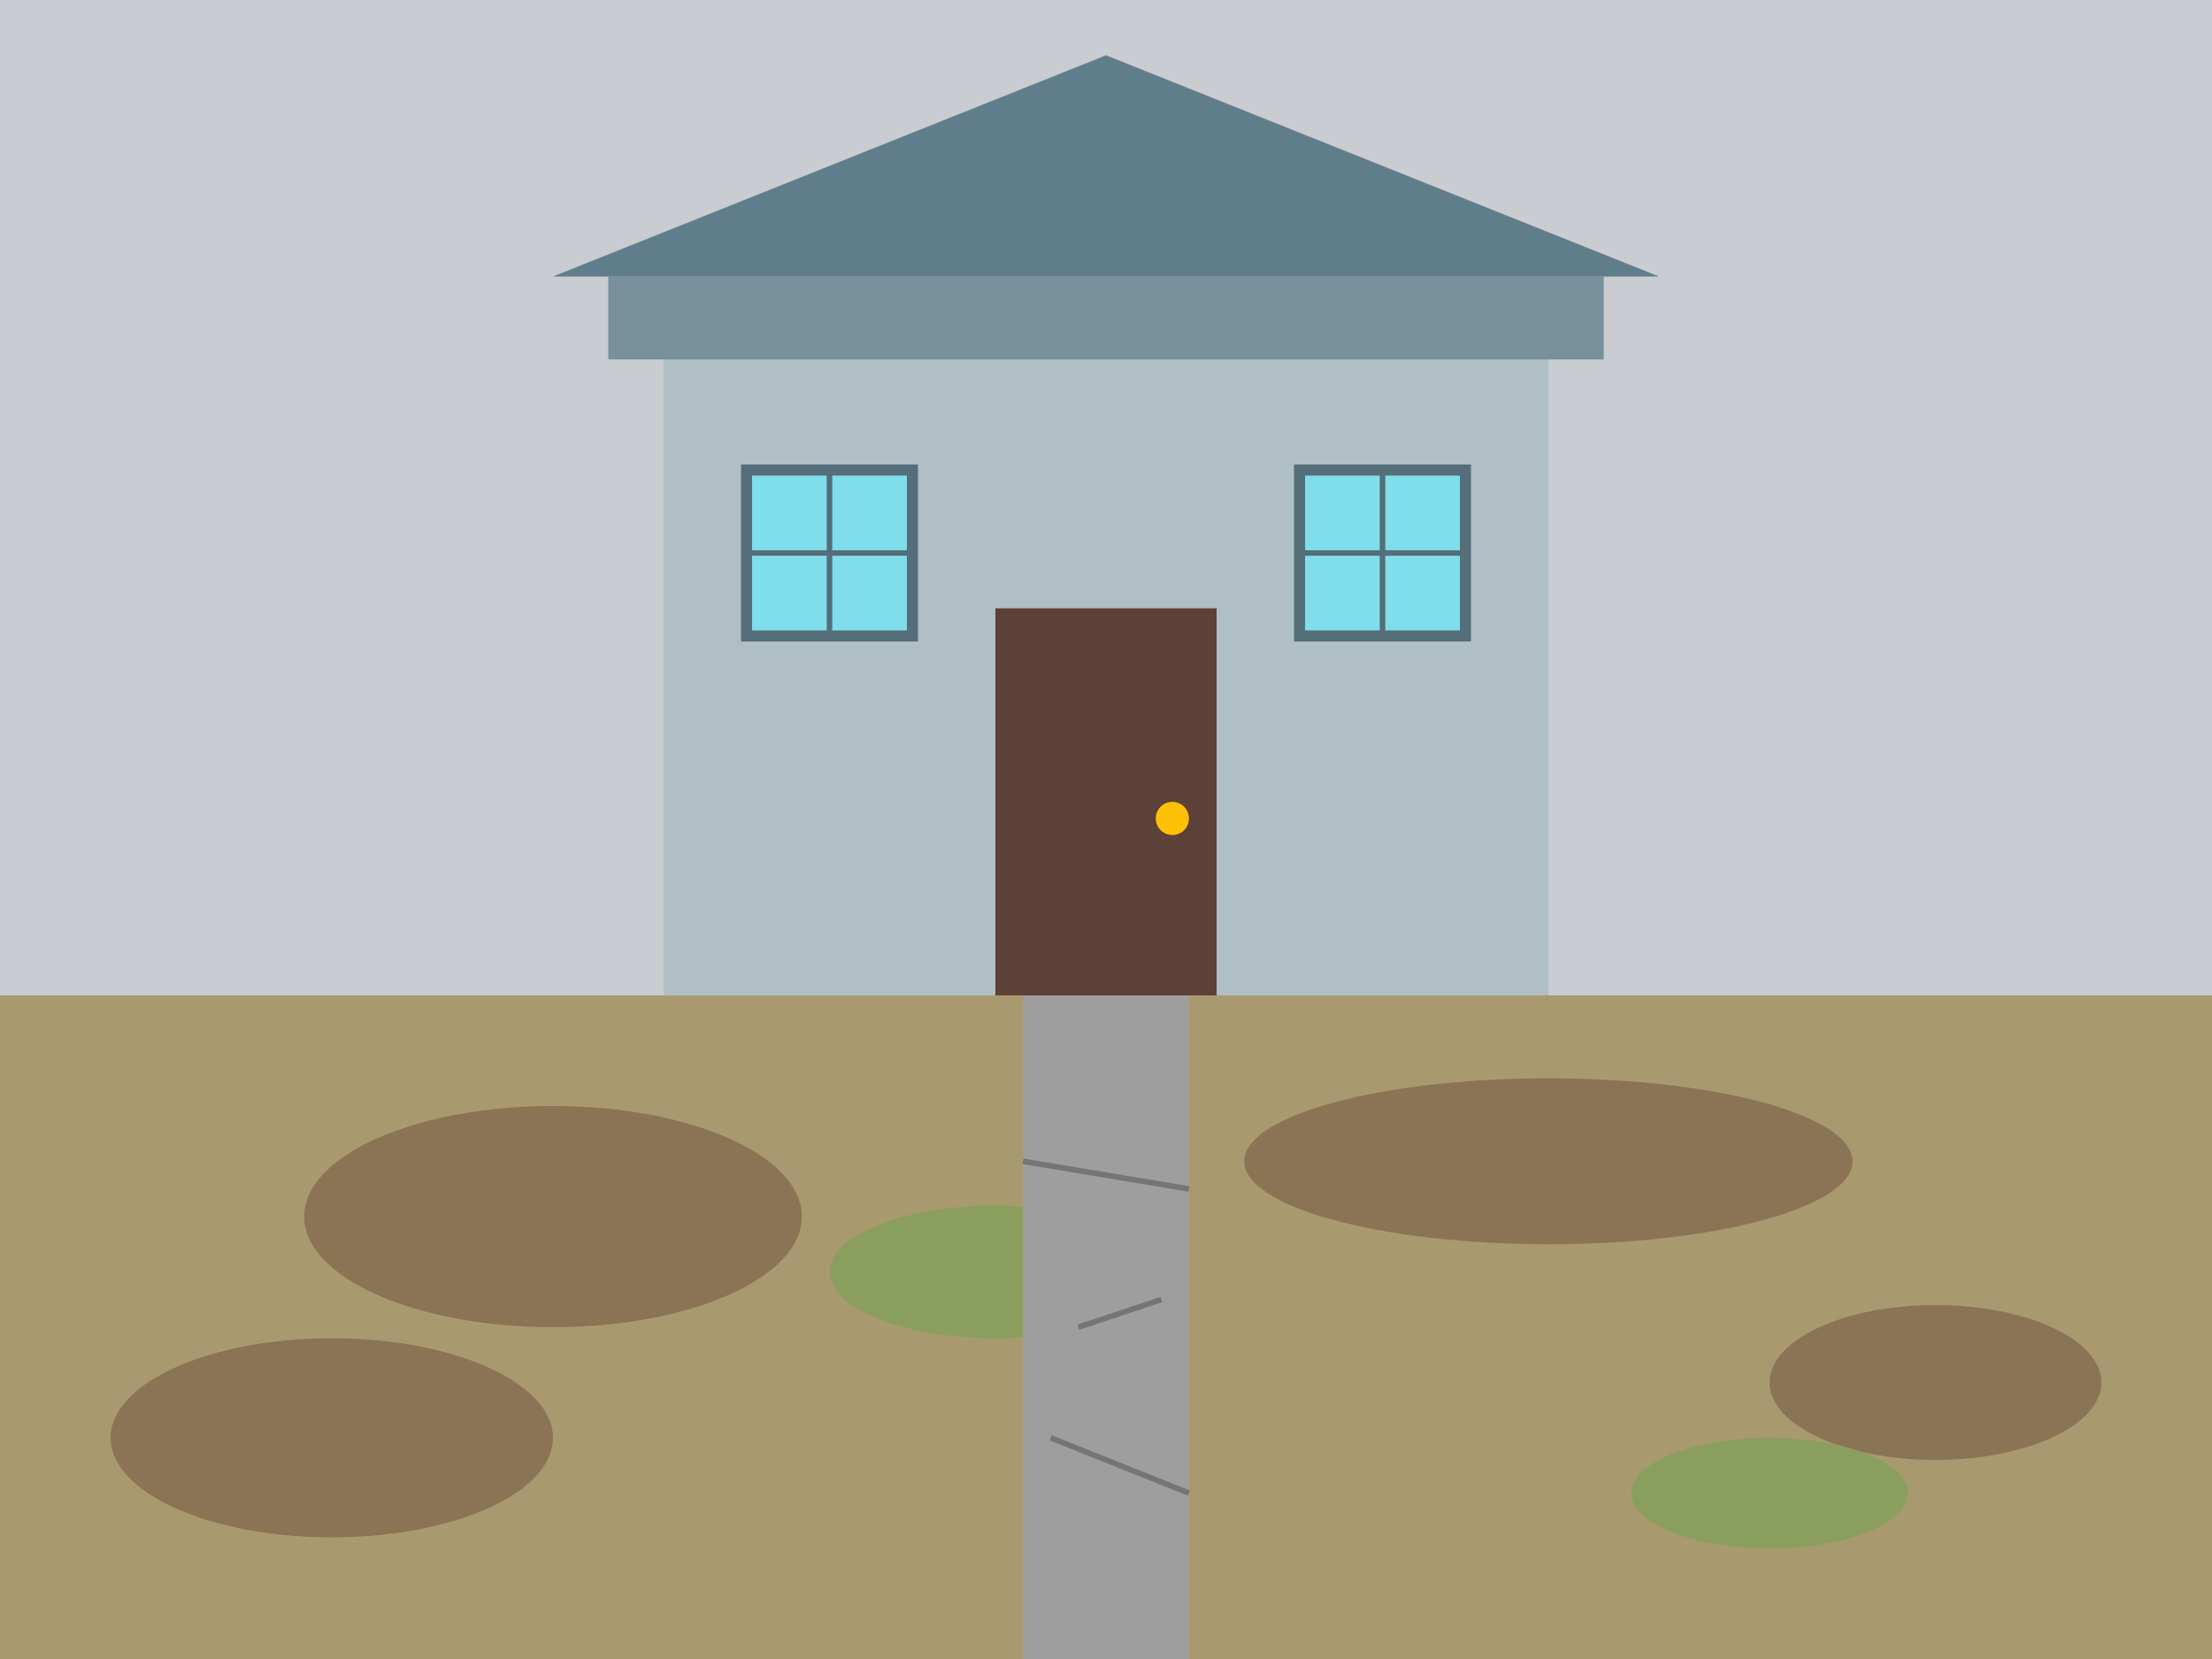
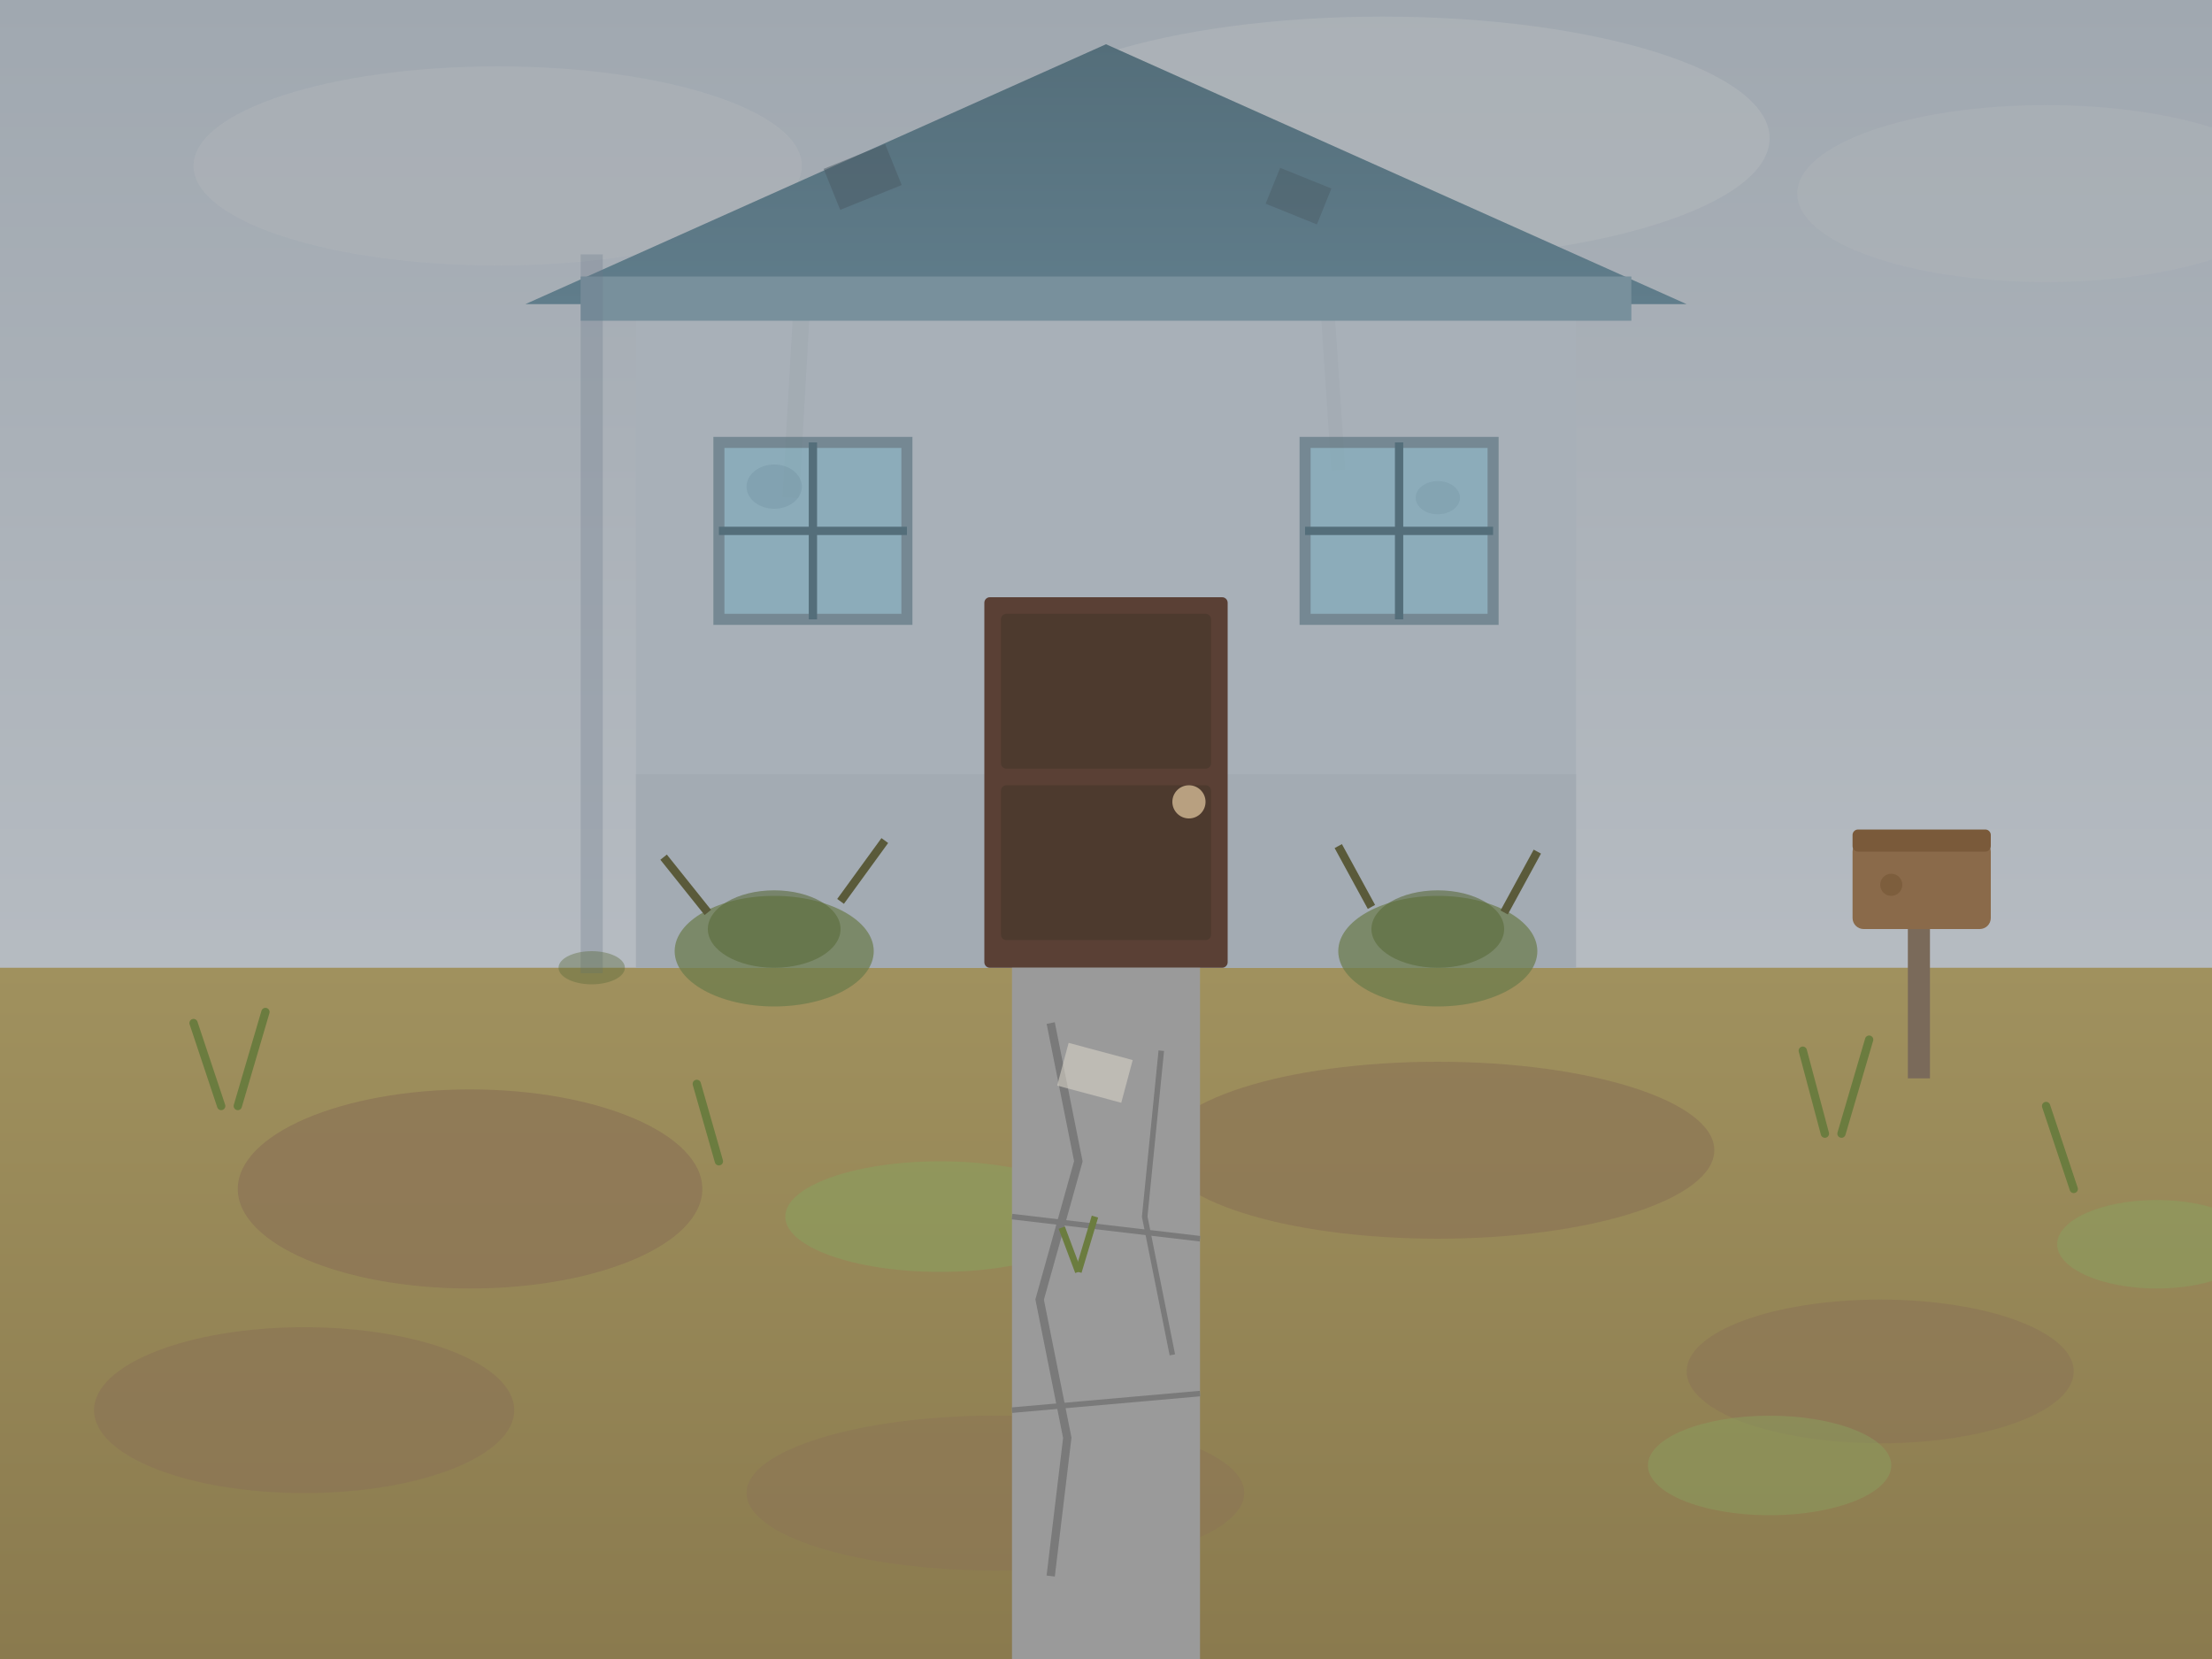
<svg xmlns="http://www.w3.org/2000/svg" viewBox="0 0 400 300">
-   <rect width="400" height="300" fill="#c9ccd0" />
-   <rect y="180" width="400" height="120" fill="#a89a6e" />
-   <ellipse cx="100" cy="220" rx="45" ry="20" fill="#8B7355" />
-   <ellipse cx="280" cy="210" rx="55" ry="15" fill="#8B7355" />
-   <ellipse cx="60" cy="260" rx="40" ry="18" fill="#8B7355" />
-   <ellipse cx="350" cy="250" rx="30" ry="14" fill="#8B7355" />
-   <ellipse cx="180" cy="230" rx="30" ry="12" fill="#8a9e5e" />
-   <ellipse cx="320" cy="270" rx="25" ry="10" fill="#8a9e5e" />
-   <rect x="120" y="60" width="160" height="120" fill="#B0BEC5" />
-   <rect x="110" y="50" width="180" height="15" fill="#78909C" />
-   <polygon points="100,50 200,10 300,50" fill="#607D8B" />
-   <rect x="180" y="110" width="40" height="70" fill="#5D4037" />
-   <circle cx="212" cy="148" r="3" fill="#FFC107" />
-   <rect x="135" y="85" width="30" height="30" fill="#80DEEA" stroke="#546E7A" stroke-width="2" />
-   <line x1="150" y1="85" x2="150" y2="115" stroke="#546E7A" stroke-width="1" />
-   <line x1="135" y1="100" x2="165" y2="100" stroke="#546E7A" stroke-width="1" />
-   <rect x="235" y="85" width="30" height="30" fill="#80DEEA" stroke="#546E7A" stroke-width="2" />
-   <line x1="250" y1="85" x2="250" y2="115" stroke="#546E7A" stroke-width="1" />
-   <line x1="235" y1="100" x2="265" y2="100" stroke="#546E7A" stroke-width="1" />
-   <rect x="185" y="180" width="30" height="120" fill="#9E9E9E" />
-   <line x1="185" y1="210" x2="215" y2="215" stroke="#757575" stroke-width="1" />
-   <line x1="195" y1="240" x2="210" y2="235" stroke="#757575" stroke-width="1" />
-   <line x1="190" y1="260" x2="215" y2="270" stroke="#757575" stroke-width="1" />
+   <defs>
+     <linearGradient id="graySkyFY" x1="0" y1="0" x2="0" y2="1">
+       <stop offset="0%" stop-color="#a0a8b0" />
+       <stop offset="100%" stop-color="#c5c9ce" />
+     </linearGradient>
+     <linearGradient id="patchyLawn" x1="0" y1="0" x2="0" y2="1">
+       <stop offset="0%" stop-color="#a0915e" />
+       <stop offset="100%" stop-color="#8a7a4e" />
+     </linearGradient>
+     <linearGradient id="roofGrad" x1="0" y1="0" x2="0" y2="1">
+       <stop offset="0%" stop-color="#546E7A" />
+       <stop offset="100%" stop-color="#607D8B" />
+     </linearGradient>
+   </defs>
+   <rect width="400" height="300" fill="url(#graySkyFY)" />
+   <ellipse cx="90" cy="30" rx="55" ry="18" fill="#aeb3b8" opacity="0.6" />
+   <ellipse cx="250" cy="25" rx="70" ry="22" fill="#b3b8bc" opacity="0.55" />
+   <ellipse cx="370" cy="35" rx="45" ry="16" fill="#aeb3b8" opacity="0.5" />
+   <rect y="175" width="400" height="125" fill="url(#patchyLawn)" />
+   <ellipse cx="85" cy="215" rx="42" ry="18" fill="#8B7355" opacity="0.7" />
+   <ellipse cx="260" cy="208" rx="50" ry="16" fill="#8B7355" opacity="0.65" />
+   <ellipse cx="55" cy="255" rx="38" ry="15" fill="#8B7355" opacity="0.6" />
+   <ellipse cx="340" cy="248" rx="35" ry="13" fill="#8B7355" opacity="0.55" />
+   <ellipse cx="180" cy="270" rx="45" ry="14" fill="#8B7355" opacity="0.5" />
+   <ellipse cx="170" cy="220" rx="28" ry="10" fill="#8a9e5e" opacity="0.6" />
+   <ellipse cx="320" cy="265" rx="22" ry="9" fill="#8a9e5e" opacity="0.5" />
+   <ellipse cx="390" cy="225" rx="18" ry="8" fill="#8a9e5e" opacity="0.55" />
+   <g stroke="#6b7c3f" stroke-width="1.5" stroke-linecap="round">
+     <line x1="40" y1="200" x2="35" y2="185" />
+     <line x1="43" y1="200" x2="48" y2="183" />
+     <line x1="130" y1="210" x2="126" y2="196" />
+     <line x1="330" y1="205" x2="326" y2="190" />
+     <line x1="333" y1="205" x2="338" y2="188" />
+     <line x1="375" y1="215" x2="370" y2="200" />
+   </g>
+   <rect x="115" y="55" width="170" height="120" fill="#a8b0b8" />
+   <rect x="115" y="140" width="170" height="35" fill="#9da5ad" opacity="0.5" />
+   <line x1="145" y1="55" x2="143" y2="90" stroke="#96a0a8" stroke-width="3" opacity="0.3" />
+   <line x1="240" y1="55" x2="242" y2="85" stroke="#96a0a8" stroke-width="2.5" opacity="0.25" />
+   <polygon points="95,55 200,8 305,55" fill="url(#roofGrad)" />
+   <rect x="150" y="28" width="12" height="8" fill="#4a5a64" transform="rotate(-22 156 32)" opacity="0.5" />
+   <rect x="230" y="32" width="10" height="7" fill="#4a5a64" transform="rotate(22 235 35)" opacity="0.45" />
+   <rect x="105" y="50" width="190" height="8" fill="#78909C" />
+   <rect x="178" y="108" width="44" height="67" fill="#5a4035" rx="1" />
+   <rect x="181" y="111" width="38" height="28" fill="#4d3a2e" rx="1" />
+   <rect x="181" y="142" width="38" height="28" fill="#4d3a2e" rx="1" />
+   <circle cx="215" cy="145" r="3" fill="#B8A080" />
+   <rect x="130" y="80" width="34" height="32" fill="#7aAaBA" opacity="0.6" stroke="#546E7A" stroke-width="2" />
+   <line x1="147" y1="80" x2="147" y2="112" stroke="#546E7A" stroke-width="1.5" />
+   <line x1="130" y1="96" x2="164" y2="96" stroke="#546E7A" stroke-width="1.5" />
+   <ellipse cx="140" cy="88" rx="5" ry="4" fill="#6a8a9a" opacity="0.3" />
+   <rect x="236" y="80" width="34" height="32" fill="#7aAaBA" opacity="0.6" stroke="#546E7A" stroke-width="2" />
+   <line x1="253" y1="80" x2="253" y2="112" stroke="#546E7A" stroke-width="1.5" />
+   <line x1="236" y1="96" x2="270" y2="96" stroke="#546E7A" stroke-width="1.5" />
+   <ellipse cx="260" cy="90" rx="4" ry="3" fill="#6a8a9a" opacity="0.25" />
+   <rect x="183" y="175" width="34" height="125" fill="#9a9a9a" />
+   <path d="M190 185 L195 210 L188 235 L193 260 L190 285" stroke="#7a7a7a" stroke-width="1.5" fill="none" />
+   <path d="M210 190 L207 220 L212 245" stroke="#7a7a7a" stroke-width="1" fill="none" />
+   <line x1="183" y1="220" x2="217" y2="224" stroke="#7a7a7a" stroke-width="1" />
+   <line x1="183" y1="255" x2="217" y2="252" stroke="#7a7a7a" stroke-width="1" />
+   <line x1="195" y1="230" x2="192" y2="222" stroke="#6b7c3f" stroke-width="1.2" />
+   <line x1="195" y1="230" x2="198" y2="220" stroke="#6b7c3f" stroke-width="1.2" />
+   <ellipse cx="140" cy="172" rx="18" ry="10" fill="#6a7a4a" opacity="0.7" />
+   <ellipse cx="140" cy="168" rx="12" ry="7" fill="#5a6a3a" opacity="0.6" />
+   <line x1="128" y1="165" x2="120" y2="155" stroke="#5a5a3a" stroke-width="1.5" />
+   <line x1="152" y1="163" x2="160" y2="152" stroke="#5a5a3a" stroke-width="1.5" />
+   <ellipse cx="260" cy="172" rx="18" ry="10" fill="#6a7a4a" opacity="0.7" />
+   <ellipse cx="260" cy="168" rx="12" ry="7" fill="#5a6a3a" opacity="0.6" />
+   <line x1="248" y1="164" x2="242" y2="153" stroke="#5a5a3a" stroke-width="1.5" />
+   <line x1="272" y1="165" x2="278" y2="154" stroke="#5a5a3a" stroke-width="1.5" />
+   <rect x="345" y="160" width="4" height="35" fill="#7a6a5a" />
+   <rect x="335" y="152" width="25" height="16" fill="#8a6a4a" rx="2" />
+   <rect x="335" y="150" width="25" height="4" fill="#7a5a3a" rx="1" />
+   <circle cx="342" cy="160" r="2" fill="#6a4a2a" opacity="0.4" />
+   <rect x="105" y="46" width="4" height="130" fill="#6a7a8a" opacity="0.3" />
+   <ellipse cx="107" cy="175" rx="6" ry="3" fill="#5a6a3a" opacity="0.4" />
+   <rect x="192" y="190" width="12" height="8" fill="#d5d0c5" transform="rotate(15 198 194)" opacity="0.6" />
</svg>
